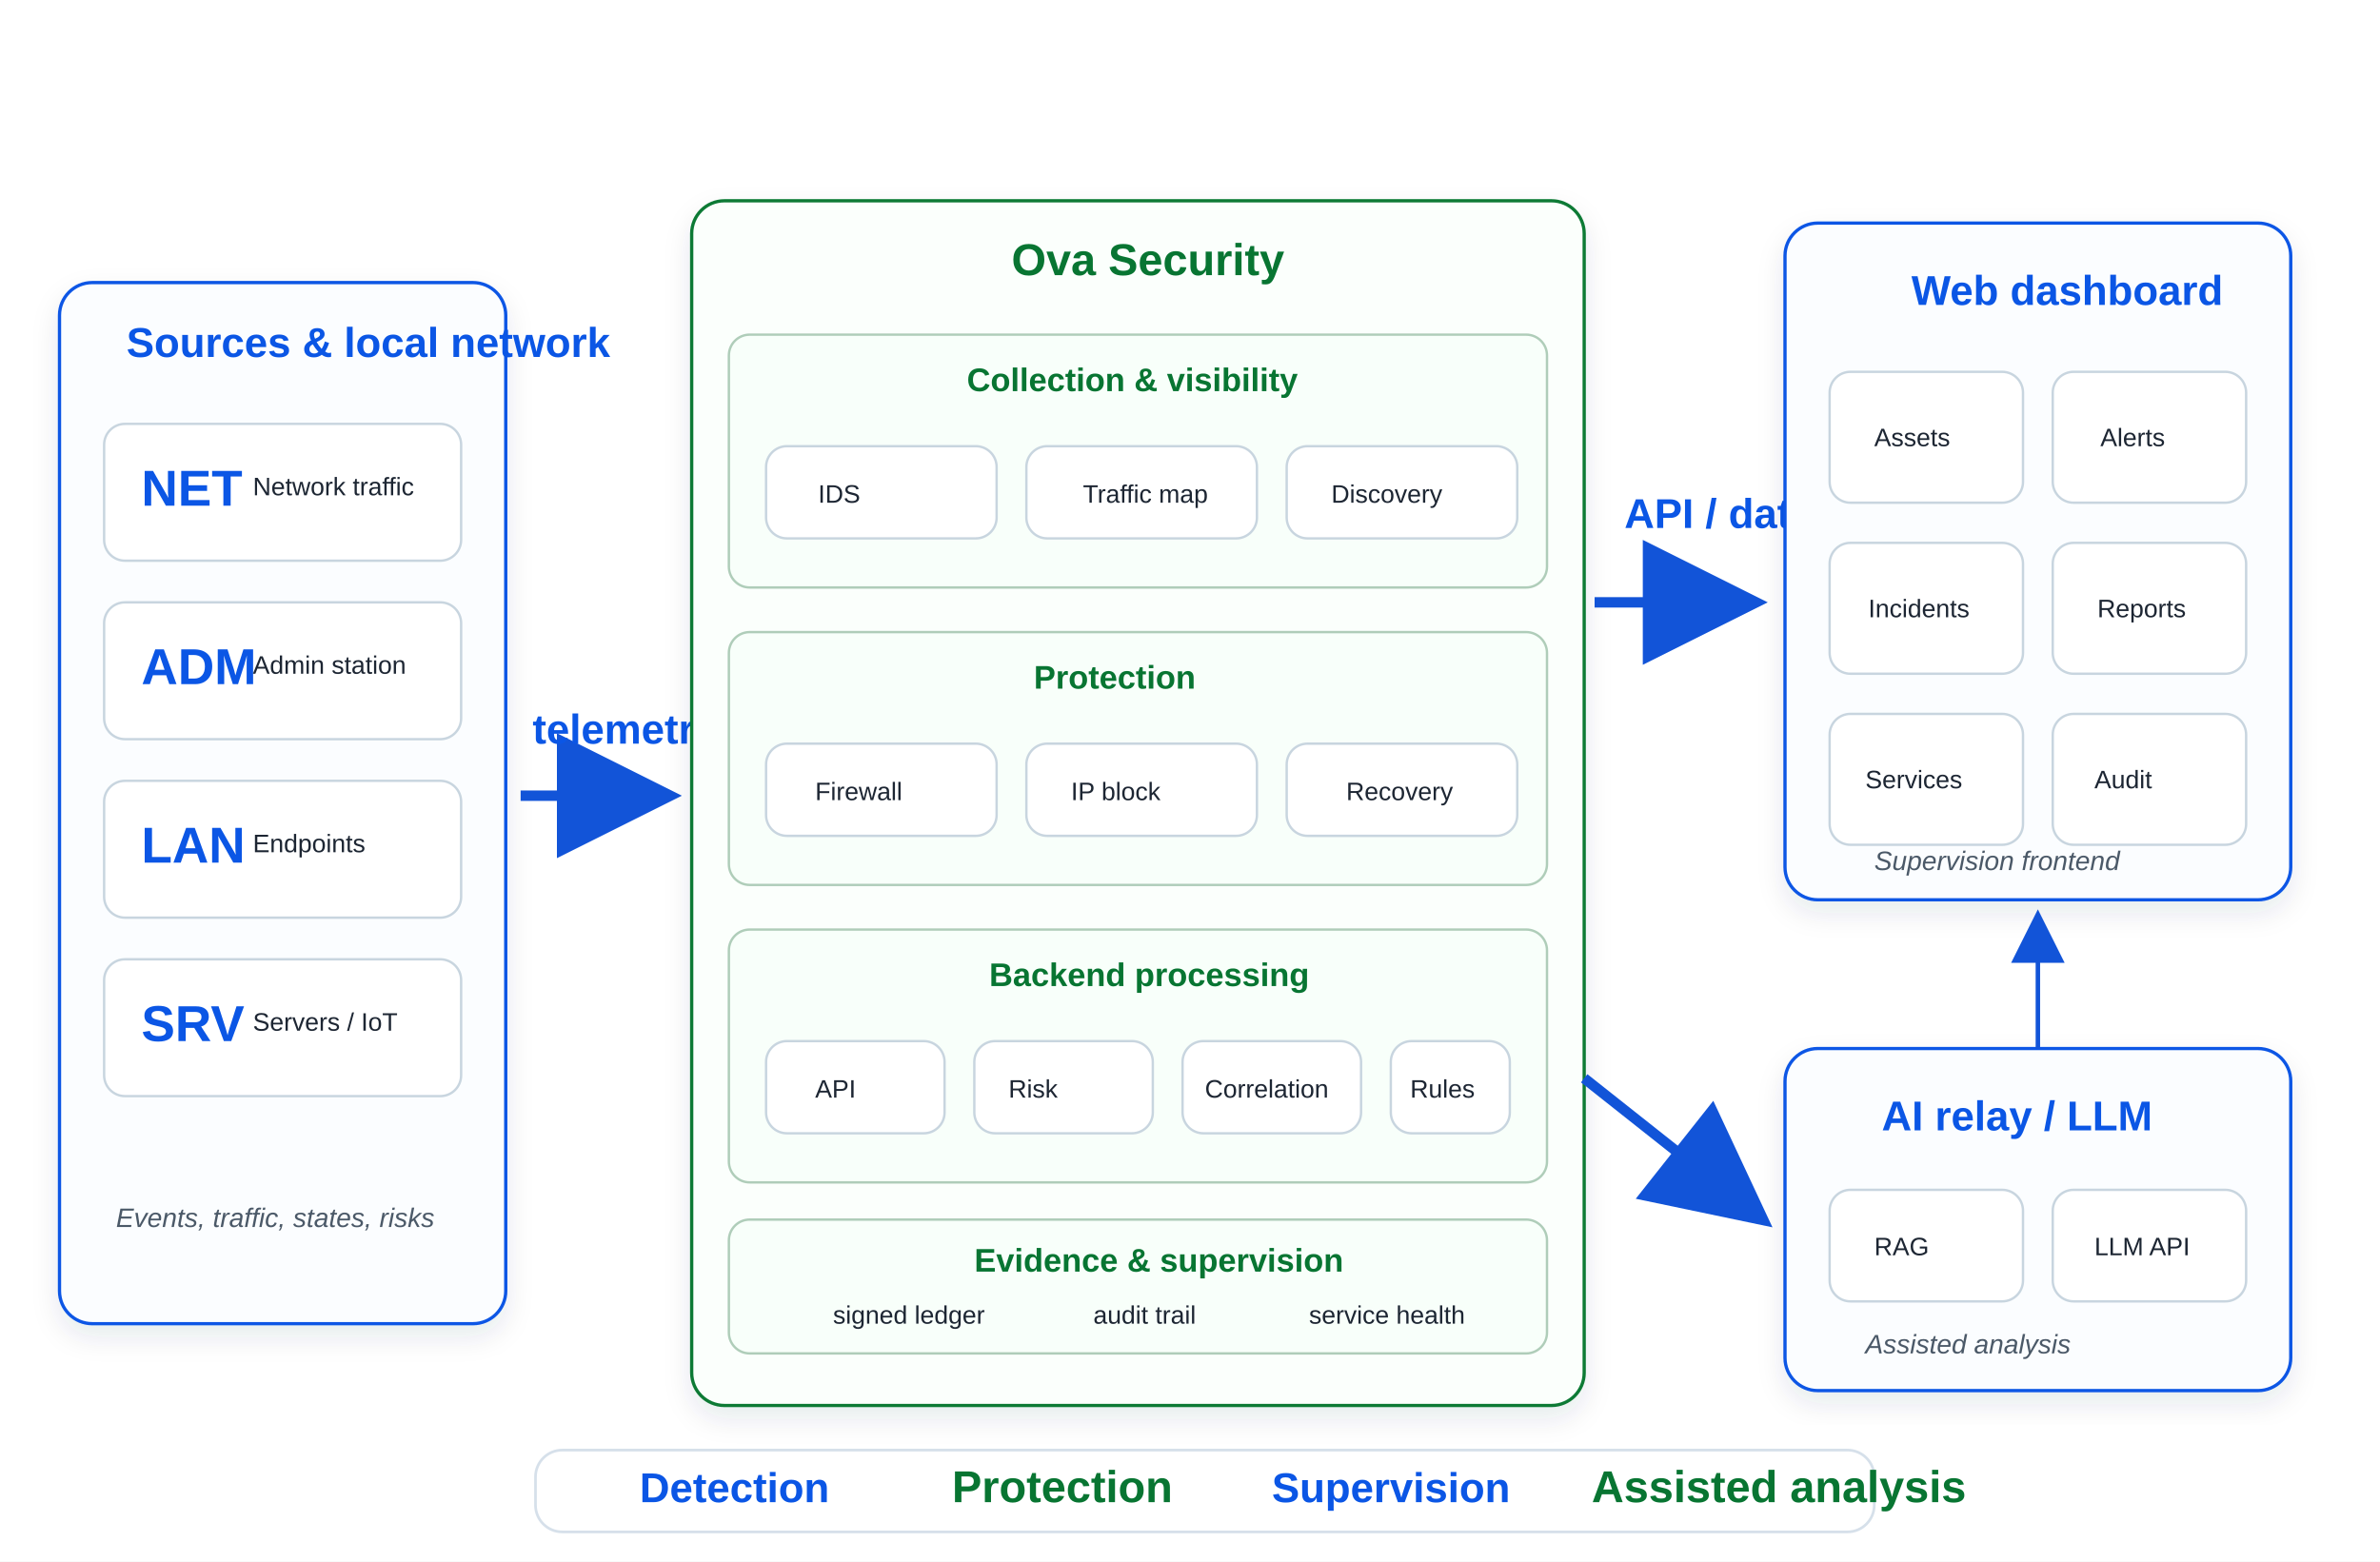
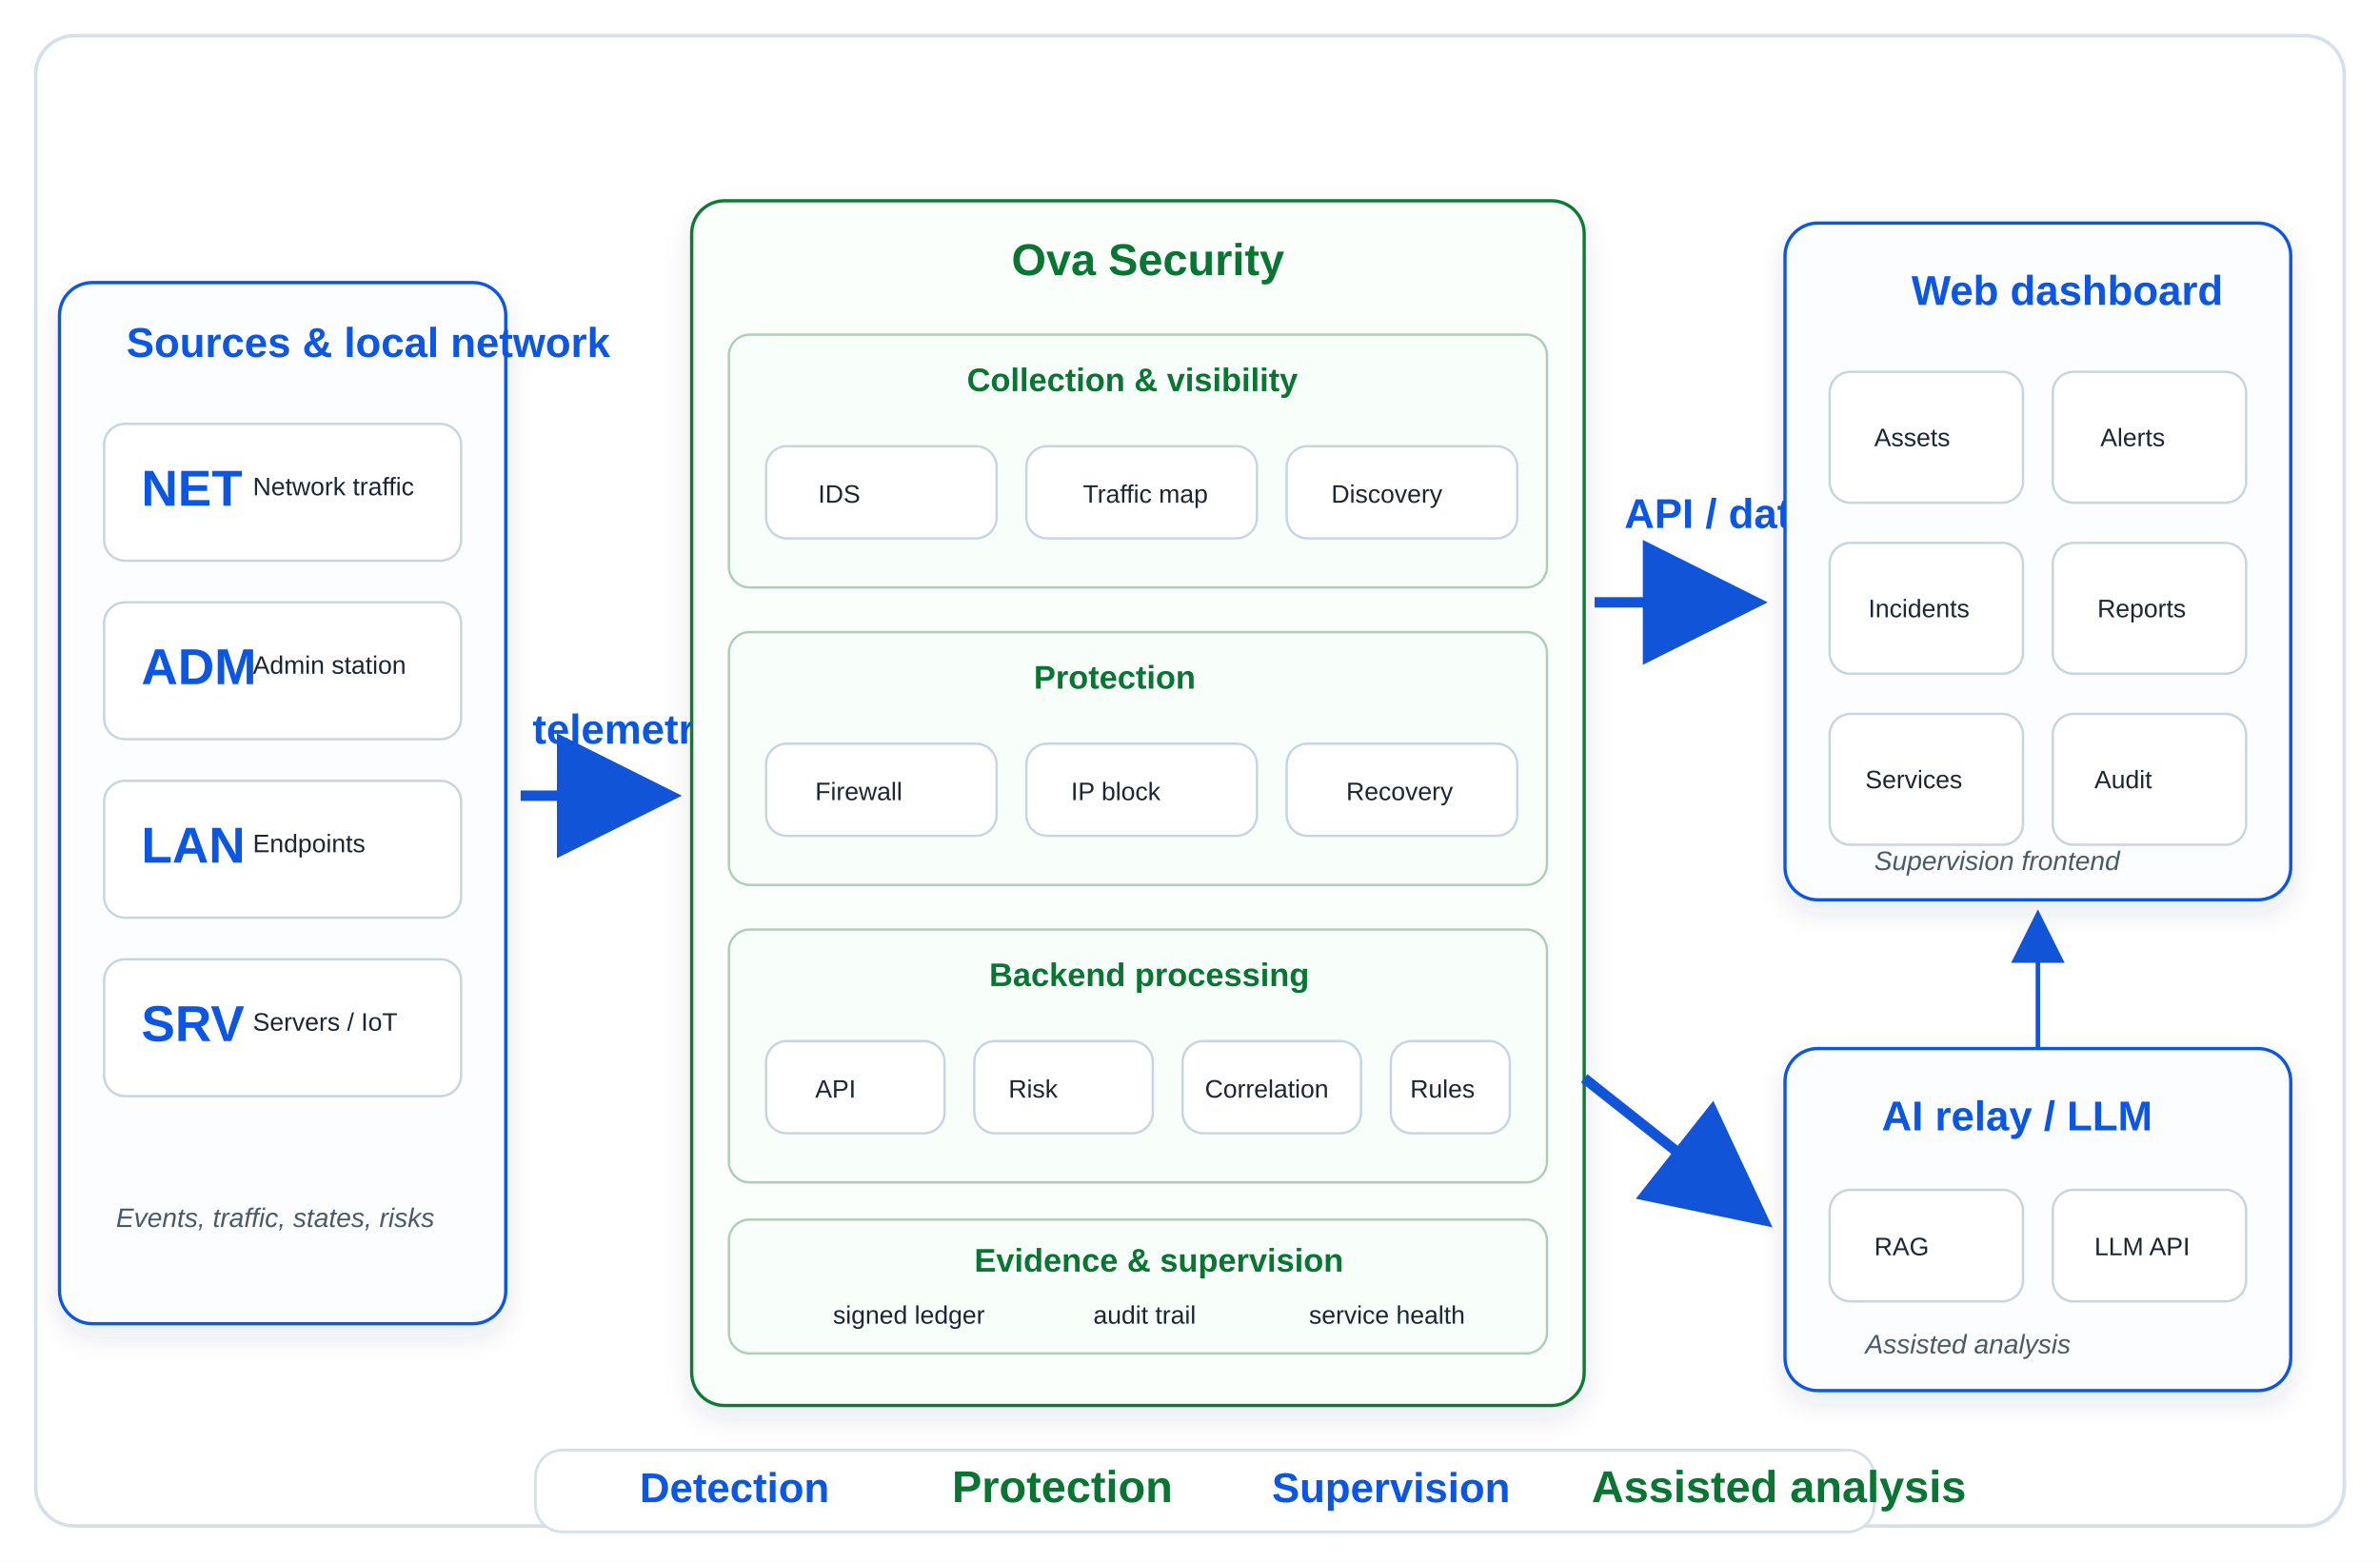
<svg xmlns="http://www.w3.org/2000/svg" width="1600" height="1050" viewBox="0 0 1600 1050" role="img" aria-labelledby="title desc">
  <defs>
    <marker id="arrowBlue" viewBox="0 0 10 10" refX="9" refY="5" markerWidth="12" markerHeight="12" orient="auto-start-reverse">
      <path d="M0 0 10 5 0 10z" fill="#1254d8" />
    </marker>
    <filter id="softShadow" x="-10%" y="-10%" width="120%" height="120%">
      <feDropShadow dx="0" dy="8" stdDeviation="9" flood-color="#0a2a52" flood-opacity=".10" />
    </filter>
    <style>
-       .bg{fill:#ffffff}.panel{fill:#fbfdff;stroke:#0b56e5;stroke-width:2.2;rx:22;filter:url(#softShadow)}.panelGreen{fill:#fbfffc;stroke:#0b7a34;stroke-width:2.2;rx:22;filter:url(#softShadow)}.inner{fill:#ffffff;stroke:#c8d5df;stroke-width:1.6;rx:14}.innerGreen{fill:#f8fffa;stroke:#afcdb9;stroke-width:1.6;rx:14}.titleBlue{font:800 28px Arial;fill:#0b56e5}.titleGreen{font:800 30px Arial;fill:#087532}.section{font:800 22px Arial;fill:#087532}.txt{font:500 17px Arial;fill:#1d2633}.small{font:500 15px Arial;fill:#4b5968}.caption{font:italic 18px Arial;fill:#4b5968}.arrow{stroke:#1254d8;stroke-width:7;fill:none;marker-end:url(#arrowBlue)}.arrowThin{stroke:#1254d8;stroke-width:3;fill:none;marker-end:url(#arrowBlue)}.icon{font:800 34px Arial;fill:#0b56e5}.bottom{fill:#ffffff;stroke:#d6e0ea;stroke-width:1.8;rx:18}
+       .bg{fill:#ffffff}.frame{fill:none;stroke:#d6e0ea;stroke-width:2.4;rx:26}.panel{fill:#fbfdff;stroke:#0b56e5;stroke-width:2.2;rx:22;filter:url(#softShadow)}.panelGreen{fill:#fbfffc;stroke:#0b7a34;stroke-width:2.2;rx:22;filter:url(#softShadow)}.inner{fill:#ffffff;stroke:#c8d5df;stroke-width:1.6;rx:14}.innerGreen{fill:#f8fffa;stroke:#afcdb9;stroke-width:1.6;rx:14}.titleBlue{font:800 28px Arial;fill:#0b56e5}.titleGreen{font:800 30px Arial;fill:#087532}.section{font:800 22px Arial;fill:#087532}.txt{font:500 17px Arial;fill:#1d2633}.small{font:500 15px Arial;fill:#4b5968}.caption{font:italic 18px Arial;fill:#4b5968}.arrow{stroke:#1254d8;stroke-width:7;fill:none;marker-end:url(#arrowBlue)}.arrowThin{stroke:#1254d8;stroke-width:3;fill:none;marker-end:url(#arrowBlue)}.icon{font:800 34px Arial;fill:#0b56e5}.bottom{fill:#ffffff;stroke:#d6e0ea;stroke-width:1.8;rx:18}
    </style>
  </defs>
  <rect class="bg" width="1600" height="1050" />
+   <rect x="24" y="24" width="1552" height="1002" class="frame" />
  <rect x="40" y="190" width="300" height="700" class="panel" />
  <text x="85" y="240" class="titleBlue">Sources &amp; local network</text>
  <rect x="70" y="285" width="240" height="92" class="inner" />
  <text x="95" y="340" class="icon">NET</text>
  <text x="170" y="333" class="txt">Network traffic</text>
  <rect x="70" y="405" width="240" height="92" class="inner" />
  <text x="95" y="460" class="icon">ADM</text>
  <text x="170" y="453" class="txt">Admin station</text>
  <rect x="70" y="525" width="240" height="92" class="inner" />
  <text x="95" y="580" class="icon">LAN</text>
  <text x="170" y="573" class="txt">Endpoints</text>
  <rect x="70" y="645" width="240" height="92" class="inner" />
  <text x="95" y="700" class="icon">SRV</text>
  <text x="170" y="693" class="txt">Servers / IoT</text>
  <text x="78" y="825" class="caption">Events, traffic, states, risks</text>
  <path d="M350 535 L450 535" class="arrow" />
  <text x="358" y="500" class="titleBlue">telemetry</text>
  <rect x="465" y="135" width="600" height="810" class="panelGreen" />
  <text x="680" y="185" class="titleGreen">Ova Security</text>
  <rect x="490" y="225" width="550" height="170" class="innerGreen" />
  <text x="650" y="263" class="section">Collection &amp; visibility</text>
  <rect x="515" y="300" width="155" height="62" class="inner" />
  <text x="550" y="338" class="txt">IDS</text>
  <rect x="690" y="300" width="155" height="62" class="inner" />
  <text x="728" y="338" class="txt">Traffic map</text>
  <rect x="865" y="300" width="155" height="62" class="inner" />
  <text x="895" y="338" class="txt">Discovery</text>
  <rect x="490" y="425" width="550" height="170" class="innerGreen" />
  <text x="695" y="463" class="section">Protection</text>
  <rect x="515" y="500" width="155" height="62" class="inner" />
  <text x="548" y="538" class="txt">Firewall</text>
  <rect x="690" y="500" width="155" height="62" class="inner" />
  <text x="720" y="538" class="txt">IP block</text>
  <rect x="865" y="500" width="155" height="62" class="inner" />
  <text x="905" y="538" class="txt">Recovery</text>
  <rect x="490" y="625" width="550" height="170" class="innerGreen" />
  <text x="665" y="663" class="section">Backend processing</text>
  <rect x="515" y="700" width="120" height="62" class="inner" />
  <text x="548" y="738" class="txt">API</text>
  <rect x="655" y="700" width="120" height="62" class="inner" />
  <text x="678" y="738" class="txt">Risk</text>
  <rect x="795" y="700" width="120" height="62" class="inner" />
  <text x="810" y="738" class="txt">Correlation</text>
  <rect x="935" y="700" width="80" height="62" class="inner" />
  <text x="948" y="738" class="txt">Rules</text>
  <rect x="490" y="820" width="550" height="90" class="innerGreen" />
  <text x="655" y="855" class="section">Evidence &amp; supervision</text>
  <text x="560" y="890" class="txt">signed ledger</text>
  <text x="735" y="890" class="txt">audit trail</text>
  <text x="880" y="890" class="txt">service health</text>
  <path d="M1072 405 L1180 405" class="arrow" />
  <text x="1092" y="355" class="titleBlue">API / data</text>
  <rect x="1200" y="150" width="340" height="455" class="panel" />
  <text x="1285" y="205" class="titleBlue">Web dashboard</text>
  <rect x="1230" y="250" width="130" height="88" class="inner" />
  <text x="1260" y="300" class="txt">Assets</text>
  <rect x="1380" y="250" width="130" height="88" class="inner" />
  <text x="1412" y="300" class="txt">Alerts</text>
  <rect x="1230" y="365" width="130" height="88" class="inner" />
  <text x="1256" y="415" class="txt">Incidents</text>
  <rect x="1380" y="365" width="130" height="88" class="inner" />
  <text x="1410" y="415" class="txt">Reports</text>
  <rect x="1230" y="480" width="130" height="88" class="inner" />
  <text x="1254" y="530" class="txt">Services</text>
  <rect x="1380" y="480" width="130" height="88" class="inner" />
  <text x="1408" y="530" class="txt">Audit</text>
  <text x="1260" y="585" class="caption">Supervision frontend</text>
  <rect x="1200" y="705" width="340" height="230" class="panel" />
  <text x="1265" y="760" class="titleBlue">AI relay / LLM</text>
  <rect x="1230" y="800" width="130" height="75" class="inner" />
  <text x="1260" y="844" class="txt">RAG</text>
  <rect x="1380" y="800" width="130" height="75" class="inner" />
  <text x="1408" y="844" class="txt">LLM API</text>
  <text x="1254" y="910" class="caption">Assisted analysis</text>
  <path d="M1065 725 L1185 820" class="arrow" />
  <path d="M1370 705 L1370 615" class="arrowThin" />
  <rect x="360" y="975" width="900" height="55" class="bottom" />
  <text x="430" y="1010" class="titleBlue">Detection</text>
  <text x="640" y="1010" class="titleGreen">Protection</text>
  <text x="855" y="1010" class="titleBlue">Supervision</text>
  <text x="1070" y="1010" class="titleGreen">Assisted analysis</text>
</svg>
